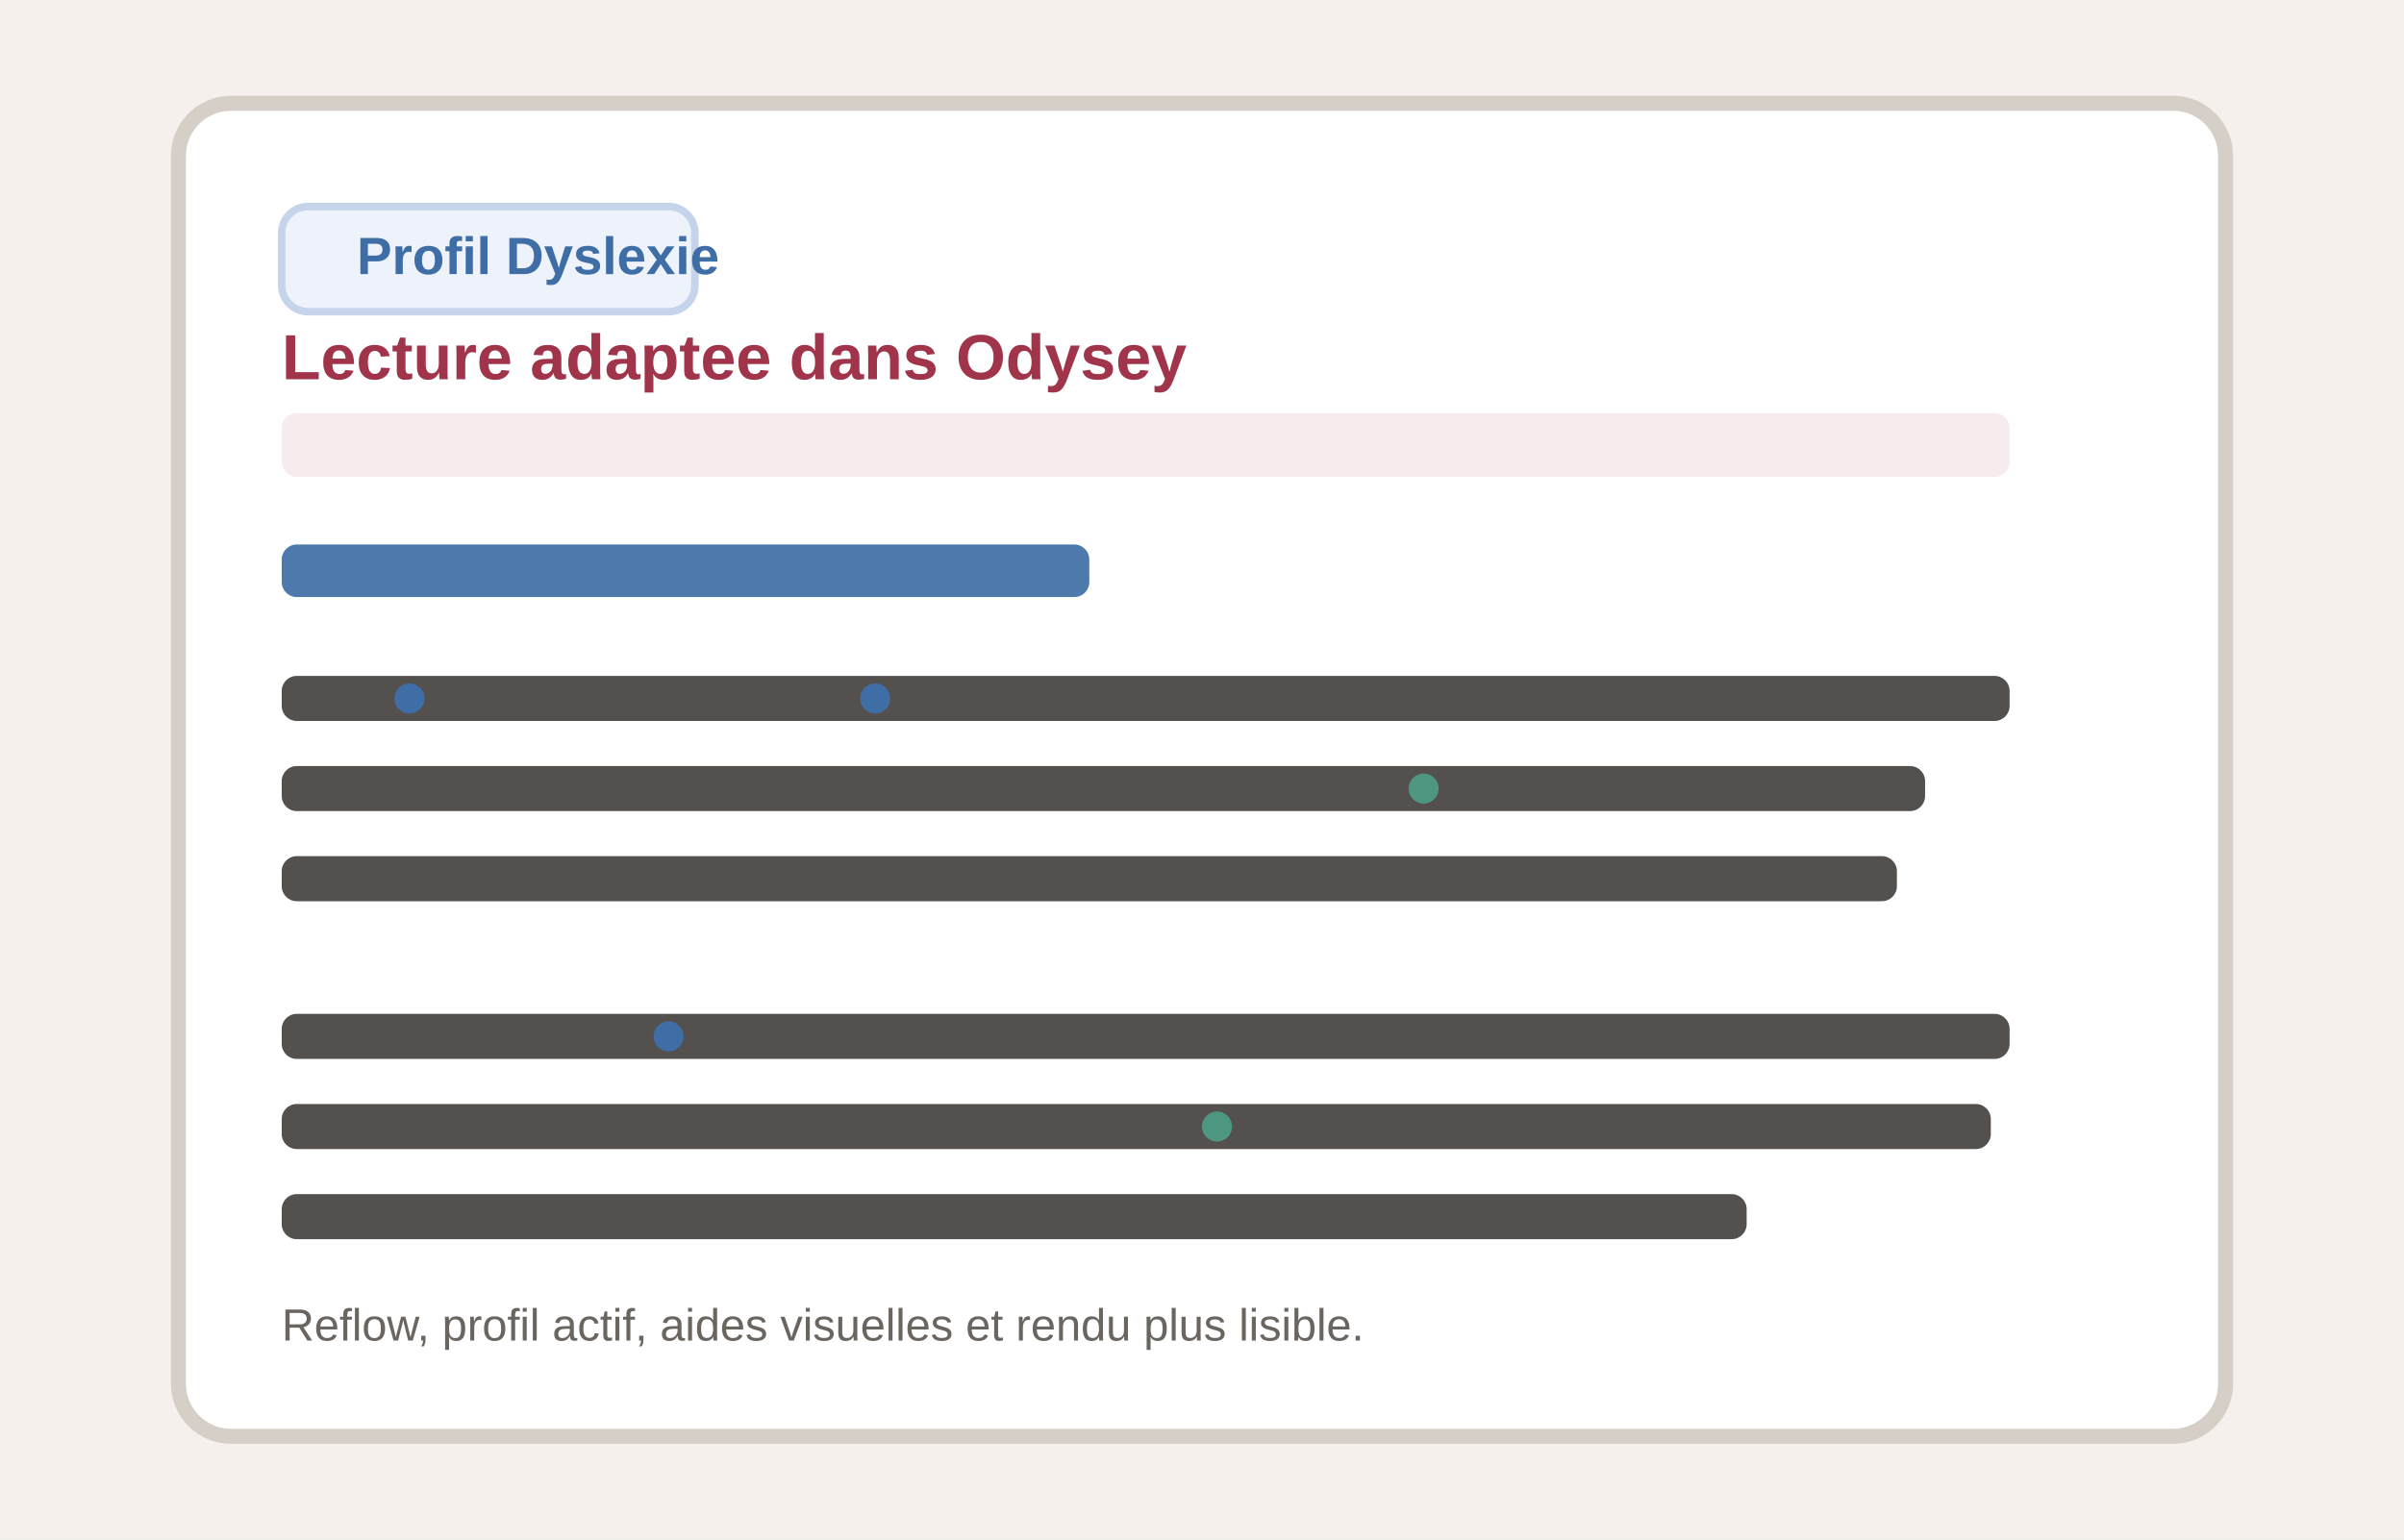
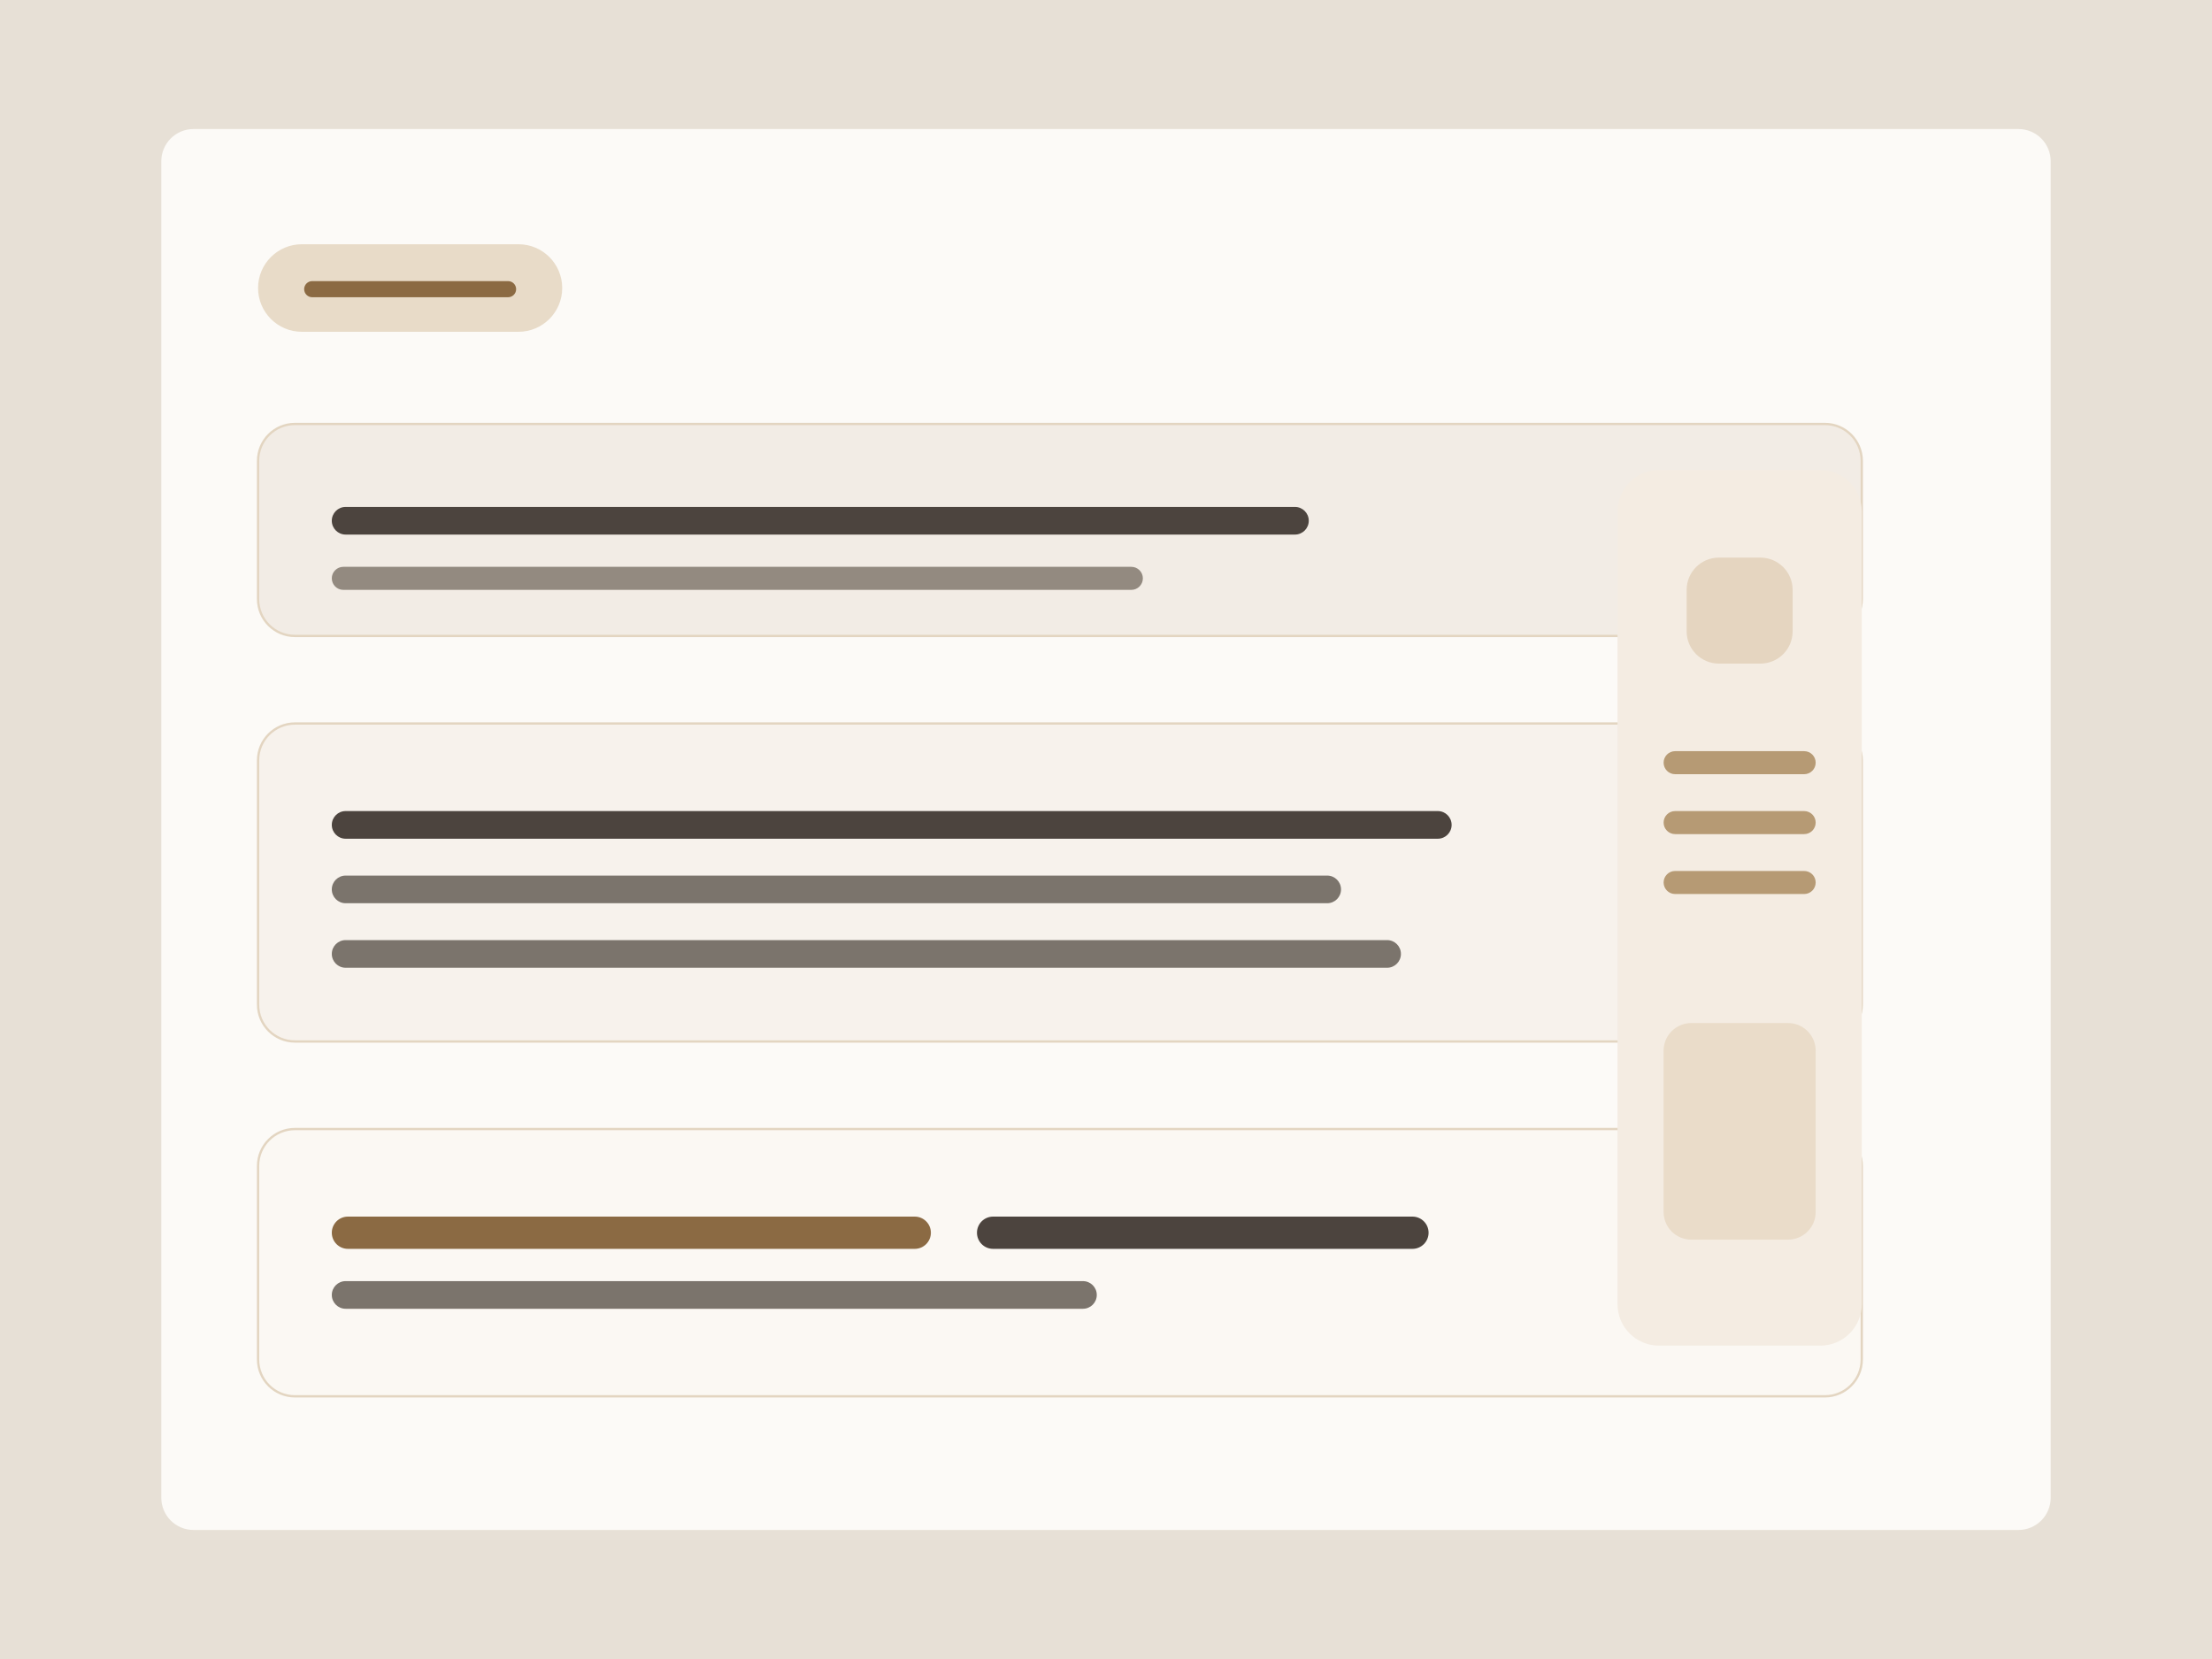
- <svg xmlns="http://www.w3.org/2000/svg" width="1280" height="820" viewBox="0 0 1280 820" role="img" aria-labelledby="title desc">
-   <rect width="1280" height="820" fill="#f5f0eb" />
-   <rect x="95" y="55" width="1090" height="710" rx="28" fill="#ffffff" stroke="#d5cfc8" stroke-width="8" />
-   <rect x="150" y="110" width="220" height="56" rx="14" fill="#eef3fb" stroke="#c5d4eb" stroke-width="4" />
-   <text x="190" y="146" font-family="DM Sans, Segoe UI, Arial, sans-serif" font-size="28" font-weight="700" fill="#3f6ea6">
-     Profil Dyslexie
-   </text>
-   <rect x="150" y="220" width="920" height="34" rx="8" fill="#a0344a" opacity="0.10" />
-   <rect x="150" y="290" width="430" height="28" rx="8" fill="#3f6ea6" opacity="0.92" />
-   <rect x="150" y="360" width="920" height="24" rx="8" fill="#2d2a26" opacity="0.82" />
-   <rect x="150" y="408" width="875" height="24" rx="8" fill="#2d2a26" opacity="0.82" />
-   <rect x="150" y="456" width="860" height="24" rx="8" fill="#2d2a26" opacity="0.82" />
-   <rect x="150" y="540" width="920" height="24" rx="8" fill="#2d2a26" opacity="0.82" />
-   <rect x="150" y="588" width="910" height="24" rx="8" fill="#2d2a26" opacity="0.82" />
-   <rect x="150" y="636" width="780" height="24" rx="8" fill="#2d2a26" opacity="0.82" />
-   <circle cx="218" cy="372" r="8" fill="#3f6ea6" />
-   <circle cx="466" cy="372" r="8" fill="#3f6ea6" />
-   <circle cx="758" cy="420" r="8" fill="#4d9782" />
-   <circle cx="356" cy="552" r="8" fill="#3f6ea6" />
-   <circle cx="648" cy="600" r="8" fill="#4d9782" />
-   <text x="150" y="202" font-family="DM Sans, Segoe UI, Arial, sans-serif" font-size="34" font-weight="700" fill="#a0344a">
-     Lecture adaptee dans Odysey
-   </text>
-   <text x="150" y="714" font-family="DM Sans, Segoe UI, Arial, sans-serif" font-size="24" fill="#6b6560">
-     Reflow, profil actif, aides visuelles et rendu plus lisible.
-   </text>
+ <svg xmlns="http://www.w3.org/2000/svg" width="960" height="720" viewBox="0 0 960 720" fill="none">
+   <rect width="960" height="720" fill="#E7E0D6" />
+   <rect x="70" y="56" width="820" height="608" rx="14" fill="#FCFAF7" />
+   <rect x="112" y="106" width="132" height="38" rx="19" fill="#E8DBC8" />
+   <rect x="132" y="122" width="92" height="7" rx="3.5" fill="#8B6A43" />
+   <rect x="112" y="184" width="696" height="92" rx="16" fill="#F2ECE5" stroke="#E3D5C1" />
+   <rect x="144" y="220" width="424" height="12" rx="6" fill="#4C443E" />
+   <rect x="144" y="246" width="352" height="10" rx="5" fill="#938A80" />
+   <rect x="112" y="314" width="696" height="138" rx="16" fill="#F7F2EC" stroke="#E3D5C1" />
+   <rect x="144" y="352" width="486" height="12" rx="6" fill="#4C443E" />
+   <rect x="144" y="380" width="438" height="12" rx="6" fill="#7B746C" />
+   <rect x="144" y="408" width="464" height="12" rx="6" fill="#7B746C" />
+   <rect x="112" y="490" width="696" height="116" rx="16" fill="#FBF8F3" stroke="#E3D5C1" />
+   <rect x="144" y="528" width="260" height="14" rx="7" fill="#8B6A43" />
+   <rect x="424" y="528" width="196" height="14" rx="7" fill="#4C443E" />
+   <rect x="144" y="556" width="332" height="12" rx="6" fill="#7B746C" />
+   <rect x="702" y="204" width="106" height="380" rx="18" fill="#F4ECE2" />
+   <rect x="732" y="242" width="46" height="46" rx="14" fill="#E5D5C0" />
+   <rect x="722" y="326" width="66" height="10" rx="5" fill="#B69A74" />
+   <rect x="722" y="352" width="66" height="10" rx="5" fill="#B69A74" />
+   <rect x="722" y="378" width="66" height="10" rx="5" fill="#B69A74" />
+   <rect x="722" y="444" width="66" height="94" rx="12" fill="#EADCC9" />
</svg>
